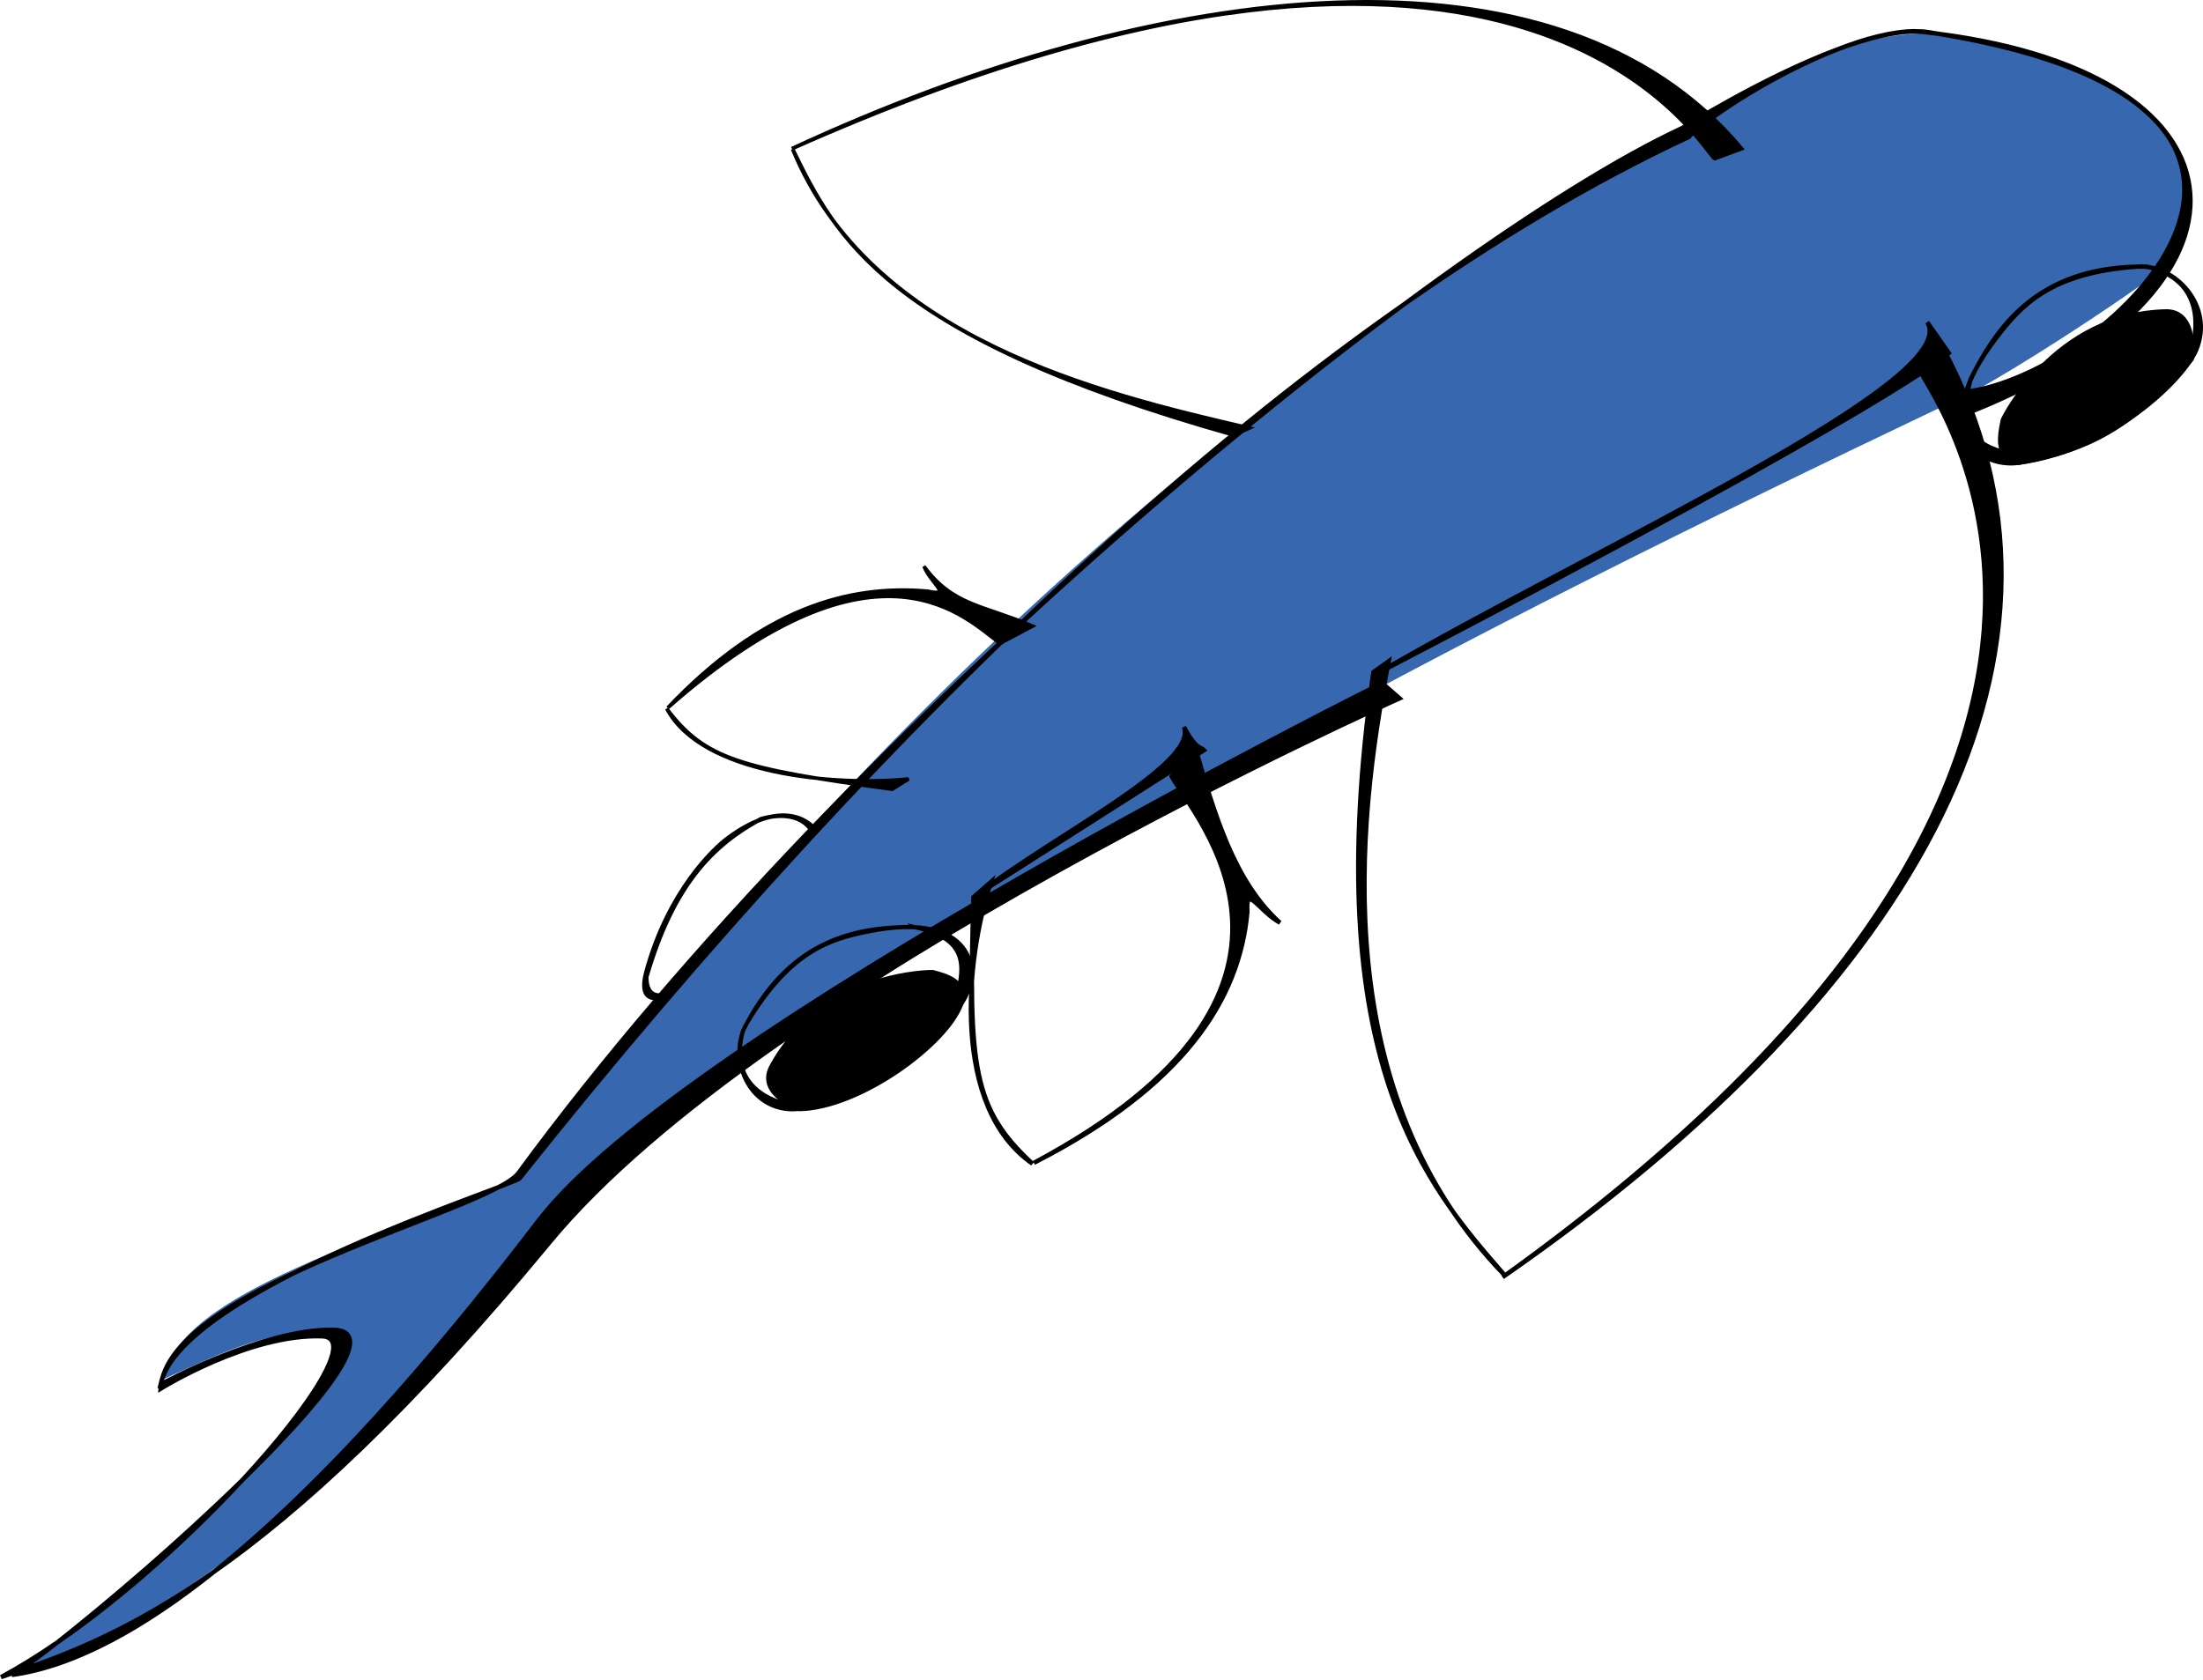
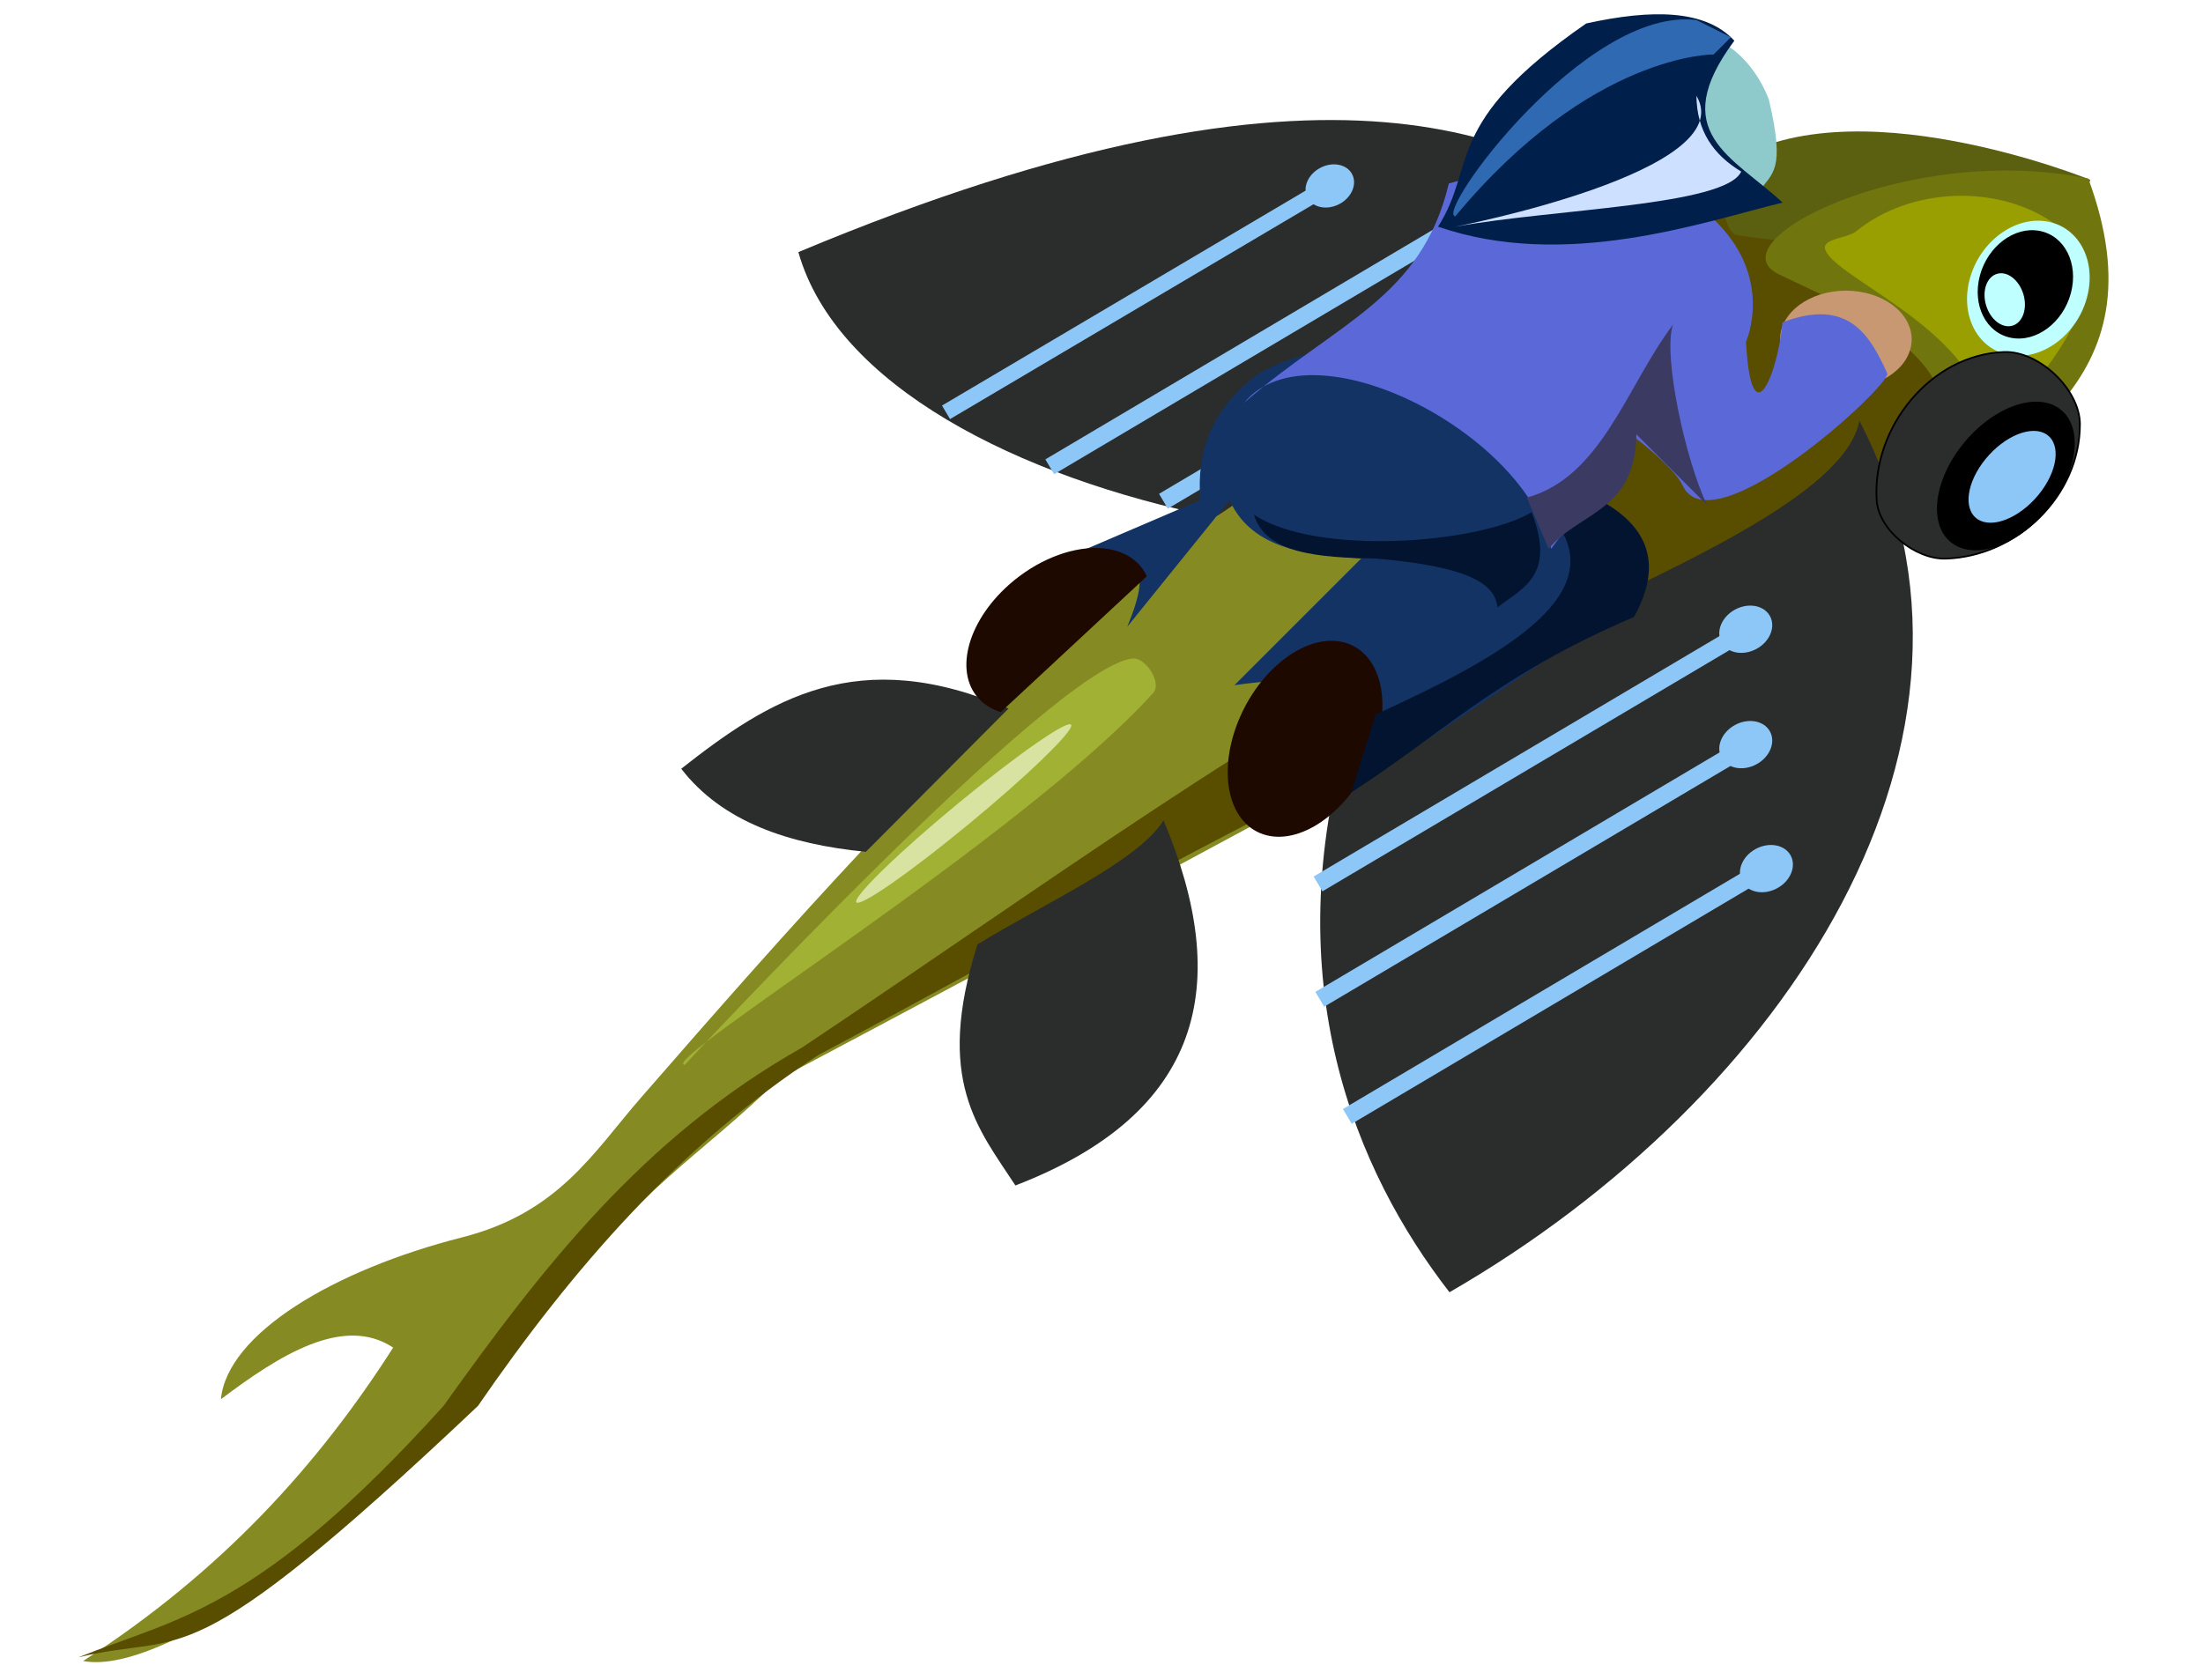
- <svg xmlns="http://www.w3.org/2000/svg" xmlns:xlink="http://www.w3.org/1999/xlink" width="332.05mm" height="253.165mm" viewBox="0 0 1176.556 897.043" id="svg2" version="1.1">
-   <defs id="defs4">
-     <linearGradient id="linearGradient4193">
-       <stop style="stop-color:#4bf5cd;stop-opacity:1;" offset="0" id="stop4195" />
-       <stop style="stop-color:#aff5cd;stop-opacity:0" offset="1" id="stop4197" />
-     </linearGradient>
-     <linearGradient id="linearGradient4169">
-       <stop id="stop4187" offset="0" style="stop-color:#747a8e;stop-opacity:1;" />
-       <stop id="stop4189" offset="1" style="stop-color:#747a8e;stop-opacity:0;" />
-     </linearGradient>
-     <linearGradient xlink:href="#linearGradient4169" id="linearGradient4175" x1="330.588" y1="438.831" x2="409.588" y2="300.831" gradientUnits="userSpaceOnUse" gradientTransform="translate(101,-2)" />
-     <radialGradient xlink:href="#linearGradient4193" id="radialGradient4199" cx="118.5" cy="270.862" fx="118.5" fy="270.862" r="9" gradientTransform="matrix(1.004576,0.03333385,-0.06867589,2.069672,119.0594,-295.6839)" gradientUnits="userSpaceOnUse" />
-   </defs>
+ <svg xmlns="http://www.w3.org/2000/svg" width="332.05mm" height="253.165mm" viewBox="0 0 1176.556 897.043" id="svg2" version="1.1">
+   <defs id="defs4" />
  <g id="layer2" style="display:none" transform="translate(265.421,-43.84092)">
    <rect style="fill:#5692d7;fill-opacity:1;stroke:none" id="rect2992" width="1021.081" height="1021.081" x="37.016" y="-450.887" transform="matrix(0.7071068,0.7071068,-0.7071068,0.7071068,0,0)" />
    <rect style="fill:#72ad1f;fill-opacity:1;stroke:none" id="rect3053" width="936.935" height="936.935" x="-582.555" y="94.607" transform="matrix(0.7687419,-0.6395591,0.7687419,0.6395591,0,0)" />
    <g transform="translate(-23.07678,-172.8644)" id="g3942">
      <g transform="translate(42.85715,-11.42857)" id="g3768">
        <path style="fill:#fc0a49;stroke:none" d="m -120.297,552.631 c -4.394,2.197 -72.505,51.266 -72.505,51.266 l 66.646,44.675 z" id="path2996" />
        <path style="fill:#fc0a49;stroke:none" d="m -137.142,588.517 c 46.14,-4.394 314.921,-45.407 314.921,-45.407 l -93.012,49.069 99.603,54.928 -320.048,-33.689 z" id="path2998" />
      </g>
      <g id="g3768-3" transform="matrix(0.7071068,0.7071068,-0.7071068,0.7071068,560.3604,-55.52378)">
        <path style="fill:#fc0a49;stroke:none" d="m -120.297,552.631 c -4.394,2.197 -72.505,51.266 -72.505,51.266 l 66.646,44.675 z" id="path2996-6" />
        <path style="fill:#fc0a49;stroke:none" d="m -137.142,588.517 c 46.14,-4.394 314.921,-45.407 314.921,-45.407 l -93.012,49.069 99.603,54.928 -320.048,-33.689 z" id="path2998-7" />
      </g>
      <g id="g3768-5" transform="matrix(0,1,-1,0,977.6115,265.6054)">
        <path style="fill:#fc0a49;stroke:none" d="m -120.297,552.631 c -4.394,2.197 -72.505,51.266 -72.505,51.266 l 66.646,44.675 z" id="path2996-3" />
        <path style="fill:#fc0a49;stroke:none" d="m -137.142,588.517 c 46.14,-4.394 314.921,-45.407 314.921,-45.407 l -93.012,49.069 99.603,54.928 -320.048,-33.689 z" id="path2998-5" />
      </g>
      <g id="g3768-3-6" transform="matrix(-0.7071068,0.7071068,0.7071068,0.7071068,186.6457,-63.64027)">
        <path style="fill:#fc0a49;stroke:none" d="m -120.297,552.631 c -4.394,2.197 -72.505,51.266 -72.505,51.266 l 66.646,44.675 z" id="path2996-6-2" />
        <path style="fill:#fc0a49;stroke:none" d="m -137.142,588.517 c 46.14,-4.394 314.921,-45.407 314.921,-45.407 l -93.012,49.069 99.603,54.928 -320.048,-33.689 z" id="path2998-7-9" />
      </g>
      <g id="g3768-3-6-1" transform="matrix(-0.7071068,-0.7071068,-0.7071068,0.7071068,1039.658,410.5504)">
        <path style="fill:#fc0a49;stroke:none" d="m -120.297,552.631 c -4.394,2.197 -72.505,51.266 -72.505,51.266 l 66.646,44.675 z" id="path2996-6-2-2" />
        <path style="fill:#fc0a49;stroke:none" d="m -137.142,588.517 c 46.14,-4.394 314.921,-45.407 314.921,-45.407 l -93.012,49.069 99.603,54.928 -320.048,-33.689 z" id="path2998-7-9-7" />
      </g>
      <g id="g3768-3-6-0" transform="matrix(0.7071068,-0.7071068,0.7071068,0.7071068,-287.545,410.5504)">
        <path style="fill:#fc0a49;stroke:none" d="m -120.297,552.631 c -4.394,2.197 -72.505,51.266 -72.505,51.266 l 66.646,44.675 z" id="path2996-6-2-9" />
        <path style="fill:#fc0a49;stroke:none" d="m -137.142,588.517 c 46.14,-4.394 314.921,-45.407 314.921,-45.407 l -93.012,49.069 99.603,54.928 -320.048,-33.689 z" id="path2998-7-9-3" />
      </g>
      <g id="g3768-5-6" transform="matrix(0,-1,-1,0,977.6115,935.7456)">
        <path style="fill:#fc0a49;stroke:none" d="m -120.297,552.631 c -4.394,2.197 -72.505,51.266 -72.505,51.266 l 66.646,44.675 z" id="path2996-3-0" />
        <path style="fill:#fc0a49;stroke:none" d="m -137.142,588.517 c 46.14,-4.394 314.921,-45.407 314.921,-45.407 l -93.012,49.069 99.603,54.928 -320.048,-33.689 z" id="path2998-5-6" />
      </g>
      <g transform="matrix(-1,0,0,1,716.1266,-3.022371)" id="g3768-2">
        <path style="fill:#fc0a49;stroke:none" d="m -120.297,552.631 c -4.394,2.197 -72.505,51.266 -72.505,51.266 l 66.646,44.675 z" id="path2996-61" />
        <path style="fill:#fc0a49;stroke:none" d="m -137.142,588.517 c 46.14,-4.394 314.921,-45.407 314.921,-45.407 l -93.012,49.069 99.603,54.928 -320.048,-33.689 z" id="path2998-8" />
      </g>
    </g>
  </g>
-   <g id="layer1" style="display:none" transform="translate(265.421,-43.84092)">
-     <path style="fill:url(#linearGradient4175);fill-opacity:1;fill-rule:evenodd;stroke:#506380;stroke-width:1px;stroke-linecap:butt;stroke-linejoin:miter;stroke-opacity:1" d="m 266.605,221.027 c -42.781,-0.744 -81.824,33.086 -64.178,55.049 18.466,22.982 326.06,155.196 380.367,228.392 59.659,80.411 93.893,83.18 119.537,94.219 -29.067,-17.339 -60.397,-53.152 -72.562,-69.936 0,0 -20,-24.286 36.946,3.039 -6.777,-28.098 -53.497,-34.547 -72.166,-42.533 -28.622,-12.244 -44.321,-50.489 -54.977,-63.182 -79.621,-94.842 -143.891,-141.172 -252.857,-200 -6.283,-3.392 -13.109,-4.927 -20.109,-5.049 z" id="path3336" />
-     <path style="fill:none;fill-rule:evenodd;stroke:#000000;stroke-width:1px;stroke-linecap:butt;stroke-linejoin:miter;stroke-opacity:1" d="M 266.714,293.219 65.286,494.648 C 173.381,516.184 284.333,455.279 392.429,367.505 Z" id="path3338" />
-     <path style="fill:none;fill-rule:evenodd;stroke:#000000;stroke-width:1px;stroke-linecap:butt;stroke-linejoin:miter;stroke-opacity:1" d="M 316.714,250.362 471,128.934 c 52.296,50.623 24.397,119.958 -37.143,197.143 z" id="path3340" />
-     <path style="fill:none;fill-rule:evenodd;stroke:#000000;stroke-width:1px;stroke-linecap:butt;stroke-linejoin:miter;stroke-opacity:1" d="m 428,390.362 -52.75,109.5 c 37.191,-7.616 77.431,-25.049 98.75,-81.5 z" id="path3347" />
-     <path style="fill:none;fill-rule:evenodd;stroke:#000000;stroke-width:1px;stroke-linecap:butt;stroke-linejoin:miter;stroke-opacity:1" d="m 466,355.362 c 5,-2 69,-35 69,-35 3.265,15.709 15.043,19.291 -35,68 z" id="path3349" />
-     <path style="fill:none;fill-rule:evenodd;stroke:#000000;stroke-width:1px;stroke-linecap:butt;stroke-linejoin:miter;stroke-opacity:1" d="m 239,259.362 c -2.93,7.263 -6.236,14.903 -4,17 l 17,5 7,-18 c -9.348,-2.368 -15.549,-12.903 -20,-4 z" id="path3351" />
-     <path style="fill:none;fill-rule:evenodd;stroke:#000000;stroke-width:1px;stroke-linecap:butt;stroke-linejoin:miter;stroke-opacity:1" d="m 276,233.362 c 8.834,-10.002 11.726,-10.239 18,-10 8.551,8.551 10.445,10.445 14,14 l -19,7 z" id="path3353" />
-     <circle style="fill:none;fill-rule:evenodd;stroke:#000000;stroke-width:1.189px;stroke-linecap:butt;stroke-linejoin:miter;stroke-opacity:1" id="path3355" cx="294.5" cy="256.862" r="21.405" />
-     <path style="fill:none;fill-rule:evenodd;stroke:#000000;stroke-width:1px;stroke-linecap:butt;stroke-linejoin:miter;stroke-opacity:1" d="m 251,283.362 c 35.319,38.363 48.974,43.586 47,34 14,-18 7.729,-20.021 14,-18 l 36,17 c -36,-17 -35.467,-2.741 -41,10 -6.456,27.562 52.636,22.349 80,33 l 14,-14 -49,-16 c 0,0 10.37,1.42 21,-4 19.052,-0.307 19.101,-10.116 23,-18 9,-4.297 18,6.656 27,12 -5.61,-9.842 17.196,1.609 -24,-29 -23.758,-24.849 -44.724,-31.818 -66,-38 l -16,3 -15,24 -13,17 c -4.674,-10.084 -12.1,-18.274 -30,-36 -8.965,5.567 -14.891,12.148 -8,23 z" id="path3359" />
-     <path style="fill:none;fill-rule:evenodd;stroke:#000000;stroke-width:1px;stroke-linecap:butt;stroke-linejoin:miter;stroke-opacity:1" d="m 399,343.362 c 4.899,-2.597 21,11 21,11 0,0 -0.502,5.901 -16,23 -2.769,3.055 -8.88,-0.304 -12,-3 -4.637,-4.007 -7,-17 -7,-17 6.609,-0.782 9.889,-8.222 14,-14 z" id="path3361" />
-     <ellipse style="fill:url(#radialGradient4199);fill-opacity:1;fill-rule:evenodd;stroke:#002665;stroke-width:1px;stroke-linecap:butt;stroke-linejoin:miter;stroke-opacity:0.013" id="path3367" cx="219.5" cy="268.862" rx="8.5" ry="17.5" />
+   <g id="layer5">
+     <path style="fill:#858b22;fill-opacity:1;fill-rule:evenodd;stroke:none;stroke-width:1px;stroke-linecap:butt;stroke-linejoin:miter;stroke-opacity:1" d="M 945.937,88.808 C 658.418,228.159 500.702,404.456 342.355,586.345 c -25.475,29.263 -43.99,61.564 -95.583,74.674 -68.669,17.45 -125.45,51.56 -128.793,86.476 30.99,-23.378 65.356,-45.209 91.995,-27.599 C 170.136,782.289 118.488,839.621 44.382,887.328 89.864,896.079 205.756,809.997 290.93,701.497 341.322,633.732 374.53,617.516 416.044,576.384 653.875,450.341 861.852,336.24 1076.57,219.442 Z" id="path5625" />
+     <path style="fill:#594d00;fill-opacity:1;fill-rule:evenodd;stroke:none;stroke-width:1px;stroke-linecap:butt;stroke-linejoin:miter;stroke-opacity:1" d="M 956.274,88.683 1077.707,208.277 757.564,416.187 C 788.111,314.661 789.83,232.355 660.049,237.716 760.026,186.648 891.338,100.328 956.274,88.683 Z" id="path5643" />
+     <path style="fill:#594d00;fill-opacity:1;fill-rule:evenodd;stroke:none;stroke-width:1px;stroke-linecap:butt;stroke-linejoin:miter;stroke-opacity:1" d="M 788.842,331.551 C 686.906,378.367 552.868,476.546 428.22,559.699 342.722,607.972 288.635,678.682 236.87,751.05 137.515,861.077 94.404,864.239 41.84,885.363 100.475,871.045 97.072,900.704 255.269,751.05 305.538,678.045 362.727,611.96 437.42,563.379 555.487,500.927 664.947,435.605 796.202,377.549 Z" id="path5645" />
  </g>
-   <g id="layer4" transform="translate(265.421,-43.84092)">
-     <path style="fill:#3767af;fill-opacity:1;fill-rule:evenodd;stroke:none;stroke-width:1px;stroke-linecap:butt;stroke-linejoin:miter;stroke-opacity:1" d="m 772.946,260.536 c 23.553,-8.165 120.741,-73.385 117.187,-74.274 42.129,-75.158 -45.172,-113.859 -107.384,-123.282 -42.548,-6.444 -89.835,10.865 -140.195,44.057 -213.282,122.189 -420.237,287.066 -628.851,564.48 -75.019,34.335 -184.763,62.543 -191.461,108.935 31.238,-13.813 61.909,-30.462 97.381,-23.107 10.245,21.389 -63.557,89.471 -171.655,176.606 21.004,-4.128 137.494,-40.762 300.396,-259.133 218.858,-163.907 466.3,-291.276 724.581,-414.282 z" id="path6518-1" />
-     <path style="fill:#000000;fill-rule:evenodd;stroke:#000000;stroke-width:1.999px;stroke-linecap:butt;stroke-linejoin:miter;stroke-opacity:1" d="M 664.73,123.242 C 566.866,6.079 353.719,32.135 157.499,123.269 553.046,-52.668 644.704,126.609 650.388,128.577 Z" id="path6328-3-2-2" />
-     <path style="fill:#000000;fill-rule:evenodd;stroke:#000000;stroke-width:2.334px;stroke-linecap:butt;stroke-linejoin:miter;stroke-opacity:1" d="m 772.08,229.4 c 86.272,160.481 -9.251,340.359 -235.014,496.734 389.7,-279.716 221.583,-479.425 222.071,-485.998 z" id="path6328-3-7" />
-     <path style="fill:#000000;fill-rule:evenodd;stroke:#000000;stroke-width:2.334px;stroke-linecap:butt;stroke-linejoin:miter;stroke-opacity:1" d="m 373.521,445.395 c 9.406,31.878 19.688,68.833 44.646,91.38 -11.48,-6.418 -18.338,-21.088 -17.388,-5.753 -4.251,46.985 -33.996,93.14 -114.034,134.025 172.398,-92.055 85.546,-184.563 73.568,-206.449 z" id="path6362-0" />
-     <path style="fill:#000000;fill-opacity:1;fill-rule:evenodd;stroke:#000000;stroke-width:2.334px;stroke-linecap:butt;stroke-linejoin:miter;stroke-opacity:1" d="m 757.391,60.508 c 2.514,-0.003 4.915,0.164 7.176,0.515 1.708,0.265 3.322,0.555 4.992,0.83 -2.432,-0.314 -4.884,-0.62 -7.381,-0.898 -12.351,-1.374 -29.104,2.828 -46.451,9.328 15.019,-5.875 29.664,-9.758 41.664,-9.774 z m -41.664,9.774 c -32.169,12.584 -64.815,33.45 -79.578,46.758 l -3.327,-4.66 c 0,0 43.027,-27.157 82.905,-42.098 z m 53.832,-8.43 c 173.109,22.386 180.456,136.825 17.128,202.177 l -6.15,-10.568 c 73.15,-4.027 235.985,-150.961 -10.978,-191.609 z m -136.782,50.481 3.395,4.842 C 428.466,214.316 207.167,428.36 12.076,673.339 c -2.998,3.764 -180.533,59.271 -191.746,110.049 0,0 54.881,-29.813 92.201,-29.177 25.097,0.427 -5.952,38.672 -48.58,80.356 37.78,-40.803 59.931,-76.217 42.745,-76.855 -39.07,-1.451 -86.365,28.01 -86.365,28.01 3.401,-55.253 176.144,-94.831 191.204,-115.343 C 190.049,427.23 501.222,173.641 632.777,112.333 Z m -768.827,722.234 c -27.631,29.842 -63.595,62.517 -98.747,86.657 26.27,-20.486 65.818,-54.456 98.747,-86.657 z m -98.747,86.657 c -8.664,6.757 -16.099,12.263 -21.072,15.455 -3.059,1.061 -6.089,2.102 -8.999,3.1 9.8,-5.267 19.903,-11.572 30.071,-18.555 z m -21.072,15.455 c 27.32,-9.477 60.784,-22.315 104.569,-53.048 -36.421,29.034 -73.526,50.275 -107.733,54.981 0.915,-0.515 1.994,-1.182 3.164,-1.933 z m 104.569,-53.048 c 68.018,-54.222 133.647,-135.681 173.538,-187.775 77.584,-101.318 450.5,-287.106 450.5,-287.106 l 9.337,8.17 c 0,0 -338.659,150.758 -454.001,290.608 -74.745,90.626 -132.858,143.455 -179.373,176.104 z" id="path6400-9" />
-     <path style="fill:#000000;fill-rule:evenodd;stroke:#000000;stroke-width:2.334px;stroke-linecap:butt;stroke-linejoin:miter;stroke-opacity:1" d="M 763.868,215.972 C 783.221,247.512 585.542,336.427 469.909,403.731 752.149,256.834 775.422,232.477 775.422,232.477 Z" id="path6406-3" />
-     <path style="fill:#000000;fill-rule:evenodd;stroke:#000000;stroke-width:2.334px;stroke-linecap:butt;stroke-linejoin:miter;stroke-opacity:1" d="m 366.917,432.191 c 7.613,20.008 -72.304,59.419 -109.76,89.128 l 120.488,-76.749 c -1.699,-1.803 -4.126,0 -10.728,-12.379 z" id="path6410-6" />
-     <path style="fill:#000000;fill-rule:evenodd;stroke:#000000;stroke-width:2.334px;stroke-linecap:butt;stroke-linejoin:miter;stroke-opacity:1" d="m 468.069,402.916 c -29.644,208.648 28.577,274.445 70.592,322.686 -94.961,-97.038 -79.826,-240.654 -62.423,-328.521 z" id="path6412-0" />
-     <path style="fill:#000000;fill-rule:evenodd;stroke:#000000;stroke-width:2.334px;stroke-linecap:butt;stroke-linejoin:miter;stroke-opacity:1" d="m 286.002,665.513 c -31.771,-29.392 -34.334,-51.409 -31.512,-142.386 l 9.337,-8.17 c -13.618,41.279 -21.464,120.364 22.175,150.556 z" id="path6414-6" />
-     <path style="fill:#000000;fill-rule:evenodd;stroke:#000000;stroke-width:1.999px;stroke-linecap:butt;stroke-linejoin:miter;stroke-opacity:1" d="M 393.422,276.211 C 207.112,223.701 180.637,170.034 157.919,123.495 199.268,224.462 321.182,253.862 401.69,272.513 Z" id="path6412-9-2" />
-     <path style="fill:#000000;fill-rule:evenodd;stroke:#000000;stroke-width:1.894px;stroke-linecap:butt;stroke-linejoin:miter;stroke-opacity:1" d="m 286.074,378.296 c -26.521,-11.323 -42.521,-10.799 -58.021,-31.907 3.633,9.14 15.387,16.16 1.993,13.272 -42.313,-3.725 -88.431,9.262 -138.841,62.302 113.759,-100.21 160.313,-46.19 177.538,-34.466 z" id="path6362-1-6" />
-     <path style="fill:#000000;fill-rule:evenodd;stroke:#000000;stroke-width:1.894px;stroke-linecap:butt;stroke-linejoin:miter;stroke-opacity:1" d="m 90.661,422.426 c 20.341,26.969 39.358,31.975 120.327,43.059 l 8.888,-5.505 c -38.934,3.8 -110.279,-1.976 -129.215,-37.554 z" id="path6414-2-1" />
-     <g id="g6468-8" transform="matrix(-2.334197,0,0,2.334197,1373.738,-444.6763)">
-       <path id="path6460-7" d="m 213.193,270.303 c -8.541,-0.59 -17.687,8.976 -13.436,19.092 2.746,6.535 19.047,22.866 40.66,25.809 9.575,1.304 20.581,-8.193 5.303,-28.283 -5.71,-7.508 -12.34,-15.223 -32.527,-16.617 z m 38.184,25.808 c 2.913,11.086 -0.577,15.128 -8.838,16.971 l -41.721,-23.687 c -1.289,-3.999 -3.321,-16.042 10.254,-19.092 23.773,-0.299 33.676,12.441 40.305,25.809 z" style="fill:#000000;fill-rule:evenodd;stroke:#000000;stroke-width:1px;stroke-linecap:butt;stroke-linejoin:miter;stroke-opacity:1" />
-       <path id="path6462-92" d="m 206.475,280.555 c 25.888,0.466 37.477,24.749 37.477,24.749 1.366,6.245 0.726,8.344 -3.536,9.899 -16.238,-2.839 -26.134,-8.243 -39.598,-23.688 0,0 -1.503,-10.847 5.657,-10.96 z" style="fill:#000000;fill-rule:evenodd;stroke:#000000;stroke-width:1px;stroke-linecap:butt;stroke-linejoin:miter;stroke-opacity:1" />
-     </g>
-     <g id="g6468-7-0" transform="matrix(1.036352,-2.01587,1.921098,0.9948838,-606.6941,751.1501)">
-       <path id="path6460-0-2" d="m 213.193,270.303 c -8.541,-0.59 -17.687,8.976 -13.436,19.092 2.746,6.535 19.047,22.866 40.66,25.809 9.575,1.304 20.581,-8.193 5.303,-28.283 -5.71,-7.508 -12.34,-15.223 -32.527,-16.617 z m 38.184,25.808 c 2.913,11.086 -0.577,15.128 -8.838,16.971 l -41.721,-23.687 c -1.289,-3.999 -3.321,-16.042 10.254,-19.092 23.773,-0.299 33.676,12.441 40.305,25.809 z" style="fill:#000000;fill-rule:evenodd;stroke:#000000;stroke-width:1px;stroke-linecap:butt;stroke-linejoin:miter;stroke-opacity:1" />
-       <path id="path6462-9-3" d="m 206.475,280.555 c 25.888,0.466 37.477,24.749 37.477,24.749 1.366,6.245 0.726,8.344 -3.536,9.899 -10.078,1.444 -32.93,-10.63 -39.598,-23.688 0,0 -1.503,-10.847 5.657,-10.96 z" style="fill:#000000;fill-rule:evenodd;stroke:#000000;stroke-width:1px;stroke-linecap:butt;stroke-linejoin:miter;stroke-opacity:1" />
-     </g>
-     <path style="fill:#000000;fill-rule:evenodd;stroke:#000000;stroke-width:2.214px;stroke-linecap:butt;stroke-linejoin:miter;stroke-opacity:1" d="m 79.816,562.748 c -5.143,18.703 8.157,13.722 8.157,13.722 14.193,-15.529 46.507,-50.4 81.646,-89.881 0,0 -14.051,-19.004 -46.443,5.051 -7.301,5.422 -31.483,27.918 -43.36,71.108 z m 61.131,-81.39 c 21.391,-5.944 27.029,6.313 27.029,6.313 l -79.131,87.58 c 0,0 -9.085,3.031 -9.023,-9.48 14.456,-49.739 35.811,-70.748 61.125,-84.413 z" id="path6460-0-6-7" />
+   <g id="layer3">
+     <path style="fill:#2b2c2c;fill-opacity:1;fill-rule:evenodd;stroke:none;stroke-width:1px;stroke-linecap:butt;stroke-linejoin:miter;stroke-opacity:1" d="m 720.765,388.588 c -40.087,136.085 3.627,237.631 53.357,301.745 C 953.459,586.835 1081.005,393.837 993.072,224.836 982.383,279.42 811.534,334.004 720.765,388.588 Z" id="path5616" />
+     <path style="fill:#2b2c2c;fill-opacity:1;fill-rule:evenodd;stroke:none;stroke-width:1px;stroke-linecap:butt;stroke-linejoin:miter;stroke-opacity:1" d="M 880.837,119.962 C 821.435,75.049 714.38,14.124 426.38,134.681 c 20.149,71.251 117.094,120.228 222.629,141.673 z" id="path5618" />
+     <path style="fill:#2b2c2c;fill-opacity:1;fill-rule:evenodd;stroke:none;stroke-width:1px;stroke-linecap:butt;stroke-linejoin:miter;stroke-opacity:1" d="m 621.411,438.265 c -13.813,22.079 -63.498,44.158 -99.355,66.237 -23.084,72.761 0.67,98.685 20.239,128.793 100.27,-38.618 116.055,-107.409 79.116,-195.03 z" id="path5621" />
+     <path style="fill:#2b2c2c;fill-opacity:1;fill-rule:evenodd;stroke:none;stroke-width:1px;stroke-linecap:butt;stroke-linejoin:miter;stroke-opacity:1" d="m 538.615,378.534 c -80.555,-34.889 -127.778,-4.856 -174.791,32.133 21.857,28.336 57.32,40.315 98.593,44.381 z" id="path5623" />
+     <rect style="opacity:1;fill:#8cc7f8;fill-opacity:1;stroke:none;stroke-width:5;stroke-miterlimit:4;stroke-dasharray:none;stroke-opacity:1" id="rect5694" width="259.427" height="9.2" x="364.792" y="760.534" transform="matrix(0.8602472,-0.5098771,0.5098771,0.8602472,0,0)" />
+     <rect style="opacity:1;fill:#8cc7f8;fill-opacity:1;stroke:none;stroke-width:5;stroke-miterlimit:4;stroke-dasharray:none;stroke-opacity:1" id="rect5694-9" width="259.427" height="9.2" x="334.156" y="814.026" transform="matrix(0.8602472,-0.5098771,0.5098771,0.8602472,0,0)" />
+     <rect style="opacity:1;fill:#8cc7f8;fill-opacity:1;stroke:none;stroke-width:5;stroke-miterlimit:4;stroke-dasharray:none;stroke-opacity:1" id="rect5694-1" width="259.427" height="9.2" x="314.922" y="875.345" transform="matrix(0.8602472,-0.5098771,0.5098771,0.8602472,0,0)" />
+     <ellipse style="opacity:1;fill:#8cc7f8;fill-opacity:1;stroke:none;stroke-width:5;stroke-miterlimit:4;stroke-dasharray:none;stroke-opacity:1" id="path5729" cx="662.732" cy="736.932" rx="14.719" ry="11.959" transform="matrix(0.8812347,-0.4726789,0.4726789,0.8812347,0,0)" />
+     <ellipse style="opacity:1;fill:#8cc7f8;fill-opacity:1;stroke:none;stroke-width:5;stroke-miterlimit:4;stroke-dasharray:none;stroke-opacity:1" id="path5729-2" cx="633.598" cy="791.249" rx="14.719" ry="11.959" transform="matrix(0.8812347,-0.4726789,0.4726789,0.8812347,0,0)" />
+     <ellipse style="opacity:1;fill:#8cc7f8;fill-opacity:1;stroke:none;stroke-width:5;stroke-miterlimit:4;stroke-dasharray:none;stroke-opacity:1" id="path5729-7" cx="612.017" cy="854.837" rx="14.719" ry="11.959" transform="matrix(0.8812347,-0.4726789,0.4726789,0.8812347,0,0)" />
+     <rect style="opacity:1;fill:#8cc7f8;fill-opacity:1;stroke:none;stroke-width:5;stroke-miterlimit:4;stroke-dasharray:none;stroke-opacity:1" id="rect5694-1-0" width="237.427" height="8.409" x="321.843" y="442.543" transform="matrix(0.8607949,-0.508952,0.5108027,0.8596979,0,0)" />
+     <ellipse style="opacity:1;fill:#8cc7f8;fill-opacity:1;stroke:none;stroke-width:5;stroke-miterlimit:4;stroke-dasharray:none;stroke-opacity:1" id="path5729-7-9" cx="578.477" cy="422.65" rx="13.472" ry="10.931" transform="matrix(0.8817168,-0.471779,0.4735795,0.8807511,0,0)" />
+     <rect style="opacity:1;fill:#8cc7f8;fill-opacity:1;stroke:none;stroke-width:5;stroke-miterlimit:4;stroke-dasharray:none;stroke-opacity:1" id="rect5694-1-3" width="259.427" height="9.2" x="355.141" y="495.768" transform="matrix(0.8602472,-0.5098771,0.5098771,0.8602472,0,0)" />
+     <ellipse style="opacity:1;fill:#8cc7f8;fill-opacity:1;stroke:none;stroke-width:5;stroke-miterlimit:4;stroke-dasharray:none;stroke-opacity:1" id="path5729-7-6" cx="635.992" cy="473.889" rx="14.719" ry="11.959" transform="matrix(0.8812347,-0.4726789,0.4726789,0.8812347,0,0)" />
+     <rect style="opacity:1;fill:#8cc7f8;fill-opacity:1;stroke:none;stroke-width:5;stroke-miterlimit:4;stroke-dasharray:none;stroke-opacity:1" id="rect5694-1-06" width="259.427" height="9.2" x="397.992" y="542.554" transform="matrix(0.8602472,-0.5098771,0.5098771,0.8602472,0,0)" />
+     <ellipse style="opacity:1;fill:#8cc7f8;fill-opacity:1;stroke:none;stroke-width:5;stroke-miterlimit:4;stroke-dasharray:none;stroke-opacity:1" id="path5729-7-2" cx="680.801" cy="518.802" rx="14.719" ry="11.959" transform="matrix(0.8812347,-0.4726789,0.4726789,0.8812347,0,0)" />
+     <path style="fill:#a0b133;fill-opacity:1;fill-rule:evenodd;stroke:none;stroke-width:1px;stroke-linecap:butt;stroke-linejoin:miter;stroke-opacity:1" d="m 604.851,351.79 c -41.607,4.021 -239.188,217.109 -239.188,217.109 -15.191,-1.381 180.647,-121.837 250.227,-198.71 4.8,-5.303 -3.92,-19.087 -11.039,-18.399 z" id="path5786" />
+     <ellipse style="display:inline;opacity:1;fill:#d8e2a1;fill-opacity:1;stroke:none;stroke-width:5;stroke-miterlimit:4;stroke-dasharray:none;stroke-opacity:1" id="path7045-0-1" cx="362.904" cy="705.448" rx="74.392" ry="6.476" transform="matrix(0.7718864,-0.6357605,0.3325188,0.9430966,0,0)" />
  </g>
-   <g id="layer3" transform="translate(265.421,-43.84092)" />
+   <g id="layer1">
+     <path style="fill:#5b5f10;fill-opacity:1;fill-rule:evenodd;stroke:none;stroke-width:1px;stroke-linecap:butt;stroke-linejoin:miter;stroke-opacity:1" d="m 926.835,125.481 c -10.351,-6.834 -5.52,-36.798 -5.52,-36.798 65.272,-45.46 195.03,7.36 195.03,7.36 -15.666,57.277 -189.51,29.439 -189.51,29.439 z" id="path5483" />
+     <path style="display:inline;fill:#70750e;fill-opacity:1;fill-rule:evenodd;stroke:none;stroke-width:1px;stroke-linecap:butt;stroke-linejoin:miter;stroke-opacity:1" d="m 950.225,146.636 c -36.124,-17.159 68.809,-71.005 165.066,-51.255 41.736,112.892 -48.002,141.776 -93.047,189.51 20.669,-76.172 23.45,-75.879 -19.45,-113.286 z" id="path5465" />
+     <path style="fill:#9a9f00;fill-opacity:1;fill-rule:evenodd;stroke:none;stroke-width:1px;stroke-linecap:butt;stroke-linejoin:miter;stroke-opacity:1" d="m 991.232,123.641 c 29.011,-23.749 76.326,-25.639 106.715,-3.68 27.381,19.786 14.828,50.31 -5.52,77.276 -8.334,11.045 -30.094,27.673 -34.958,14.719 -15.389,-40.982 -79.661,-65.34 -82.796,-79.116 -1.217,-5.349 12.314,-5.725 16.559,-9.2 z" id="path5612" />
+     <ellipse style="display:inline;opacity:1;fill:#c0ffff;fill-opacity:1;stroke:none;stroke-width:5;stroke-miterlimit:4;stroke-dasharray:none;stroke-opacity:1" id="path4880-36" cx="36.657" cy="1089.89" rx="37.062" ry="31.636" transform="matrix(0.2716387,-0.9623993,0.9848043,0.1736679,0,0)" />
+     <ellipse style="display:inline;opacity:1;fill:#000000;fill-opacity:1;stroke:none;stroke-width:5;stroke-miterlimit:4;stroke-dasharray:none;stroke-opacity:1" id="path4880-3-7" cx="52.638" cy="1087.313" rx="29.55" ry="24.75" transform="matrix(0.2557448,-0.9667443,0.9824526,0.1865124,0,0)" />
+     <ellipse style="display:inline;opacity:1;fill:#c0ffff;fill-opacity:1;stroke:none;stroke-width:5;stroke-miterlimit:4;stroke-dasharray:none;stroke-opacity:1" id="path4880-6-5" cx="-464.212" cy="978.438" rx="14.448" ry="10.392" transform="matrix(-0.2895453,-0.9571643,0.9568883,-0.2904561,0,0)" />
+     <path style="fill:#2b2c2c;fill-opacity:1;fill-rule:evenodd;stroke:#000000;stroke-width:0.92px;stroke-linecap:butt;stroke-linejoin:miter;stroke-opacity:1" d="m 1002.271,267.154 c 1.008,16.067 20.706,31.747 36.798,31.278 38.157,-1.11 71.766,-33.584 71.756,-71.756 -0.01,-18.653 -21.836,-39.269 -40.478,-38.638 -39.047,1.322 -70.523,40.124 -68.076,79.116 z" id="path5577" />
+     <ellipse style="opacity:1;fill:#000000;fill-opacity:1;stroke:none;stroke-width:5;stroke-miterlimit:4;stroke-dasharray:none;stroke-opacity:1" id="path5579" cx="983.067" cy="-495.831" rx="28.519" ry="45.998" transform="matrix(0.764723,0.6443591,-0.6443591,0.764723,0,0)" />
+     <ellipse style="display:inline;opacity:1;fill:#8cc7f8;fill-opacity:1;stroke:none;stroke-width:5;stroke-miterlimit:4;stroke-dasharray:none;stroke-opacity:1" id="path6755-3" cx="395.491" cy="996.53" rx="29.188" ry="17.059" transform="matrix(0.6339187,-0.7733996,0.8267639,0.5625491,0,0)" />
+   </g>
+   <g id="layer6">
+     <path style="fill:#133365;fill-opacity:1;fill-rule:evenodd;stroke:none;stroke-width:1px;stroke-linecap:butt;stroke-linejoin:miter;stroke-opacity:1" d="m 672.291,199.507 c -25.603,18.752 -33.321,41.975 -31.224,67.653 l -72.857,31.224 c 41.408,-7.854 47.84,2.717 33.826,36.428 l 54.642,-67.653 c 13.355,29.845 49.997,28.99 70.255,31.224 L 659.281,366.036 c 51.81,-7.325 87.938,-1.581 57.244,59.846 L 867.443,324.404 864.841,277.568 C 805.73,227.875 751.179,156.905 672.291,199.507 Z" id="path5666" />
+     <path style="fill:#8ec9cb;fill-opacity:1;fill-rule:evenodd;stroke:none;stroke-width:1px;stroke-linecap:butt;stroke-linejoin:miter;stroke-opacity:1" d="m 904.179,19.899 c 13.853,-3.033 32.008,11.292 40.478,33.118 9.106,38.74 1.834,39.153 -5.52,49.677 L 876.58,60.377 Z" id="path5660" />
+     <ellipse style="opacity:1;fill:#c79871;fill-opacity:1;stroke:none;stroke-width:5;stroke-miterlimit:4;stroke-dasharray:none;stroke-opacity:1" id="path5662" cx="985.835" cy="181.293" rx="35.127" ry="26.02" />
+     <path style="fill:#5b68d8;fill-opacity:1;fill-rule:evenodd;stroke:none;stroke-width:1px;stroke-linecap:butt;stroke-linejoin:miter;stroke-opacity:1" d="m 914.279,116.242 c 33.965,31.501 18.214,66.352 18.214,66.352 2.826,52.24 16.919,17.353 19.515,-10.408 35.654,-13.56 46.894,7.626 55.943,27.321 1.192,7.151 -93.671,93.684 -109.285,59.846 -4.495,-9.741 -26.02,-26.02 -26.02,-26.02 l -44.234,59.846 C 815.088,230.963 700.149,172.154 664.485,215.119 714.159,171.992 759.156,159.408 773.77,98.028 l 75.459,-20.816 c 29.692,10.343 65.051,39.03 65.051,39.03 z" id="path5664" />
+     <path style="fill:#001f4b;fill-opacity:1;fill-rule:evenodd;stroke:none;stroke-width:1px;stroke-linecap:butt;stroke-linejoin:miter;stroke-opacity:1" d="m 847.142,12.539 c -77.357,53.589 -58.036,75.565 -79.116,108.554 67.851,23.357 140.481,-2.159 183.991,-12.879 C 925.293,83.448 889.812,70.802 926.258,21.739 910.833,4.988 882.134,4.831 847.142,12.539 Z" id="path5648" />
+     <path style="fill:#cee0ff;fill-opacity:1;fill-rule:evenodd;stroke:none;stroke-width:1px;stroke-linecap:butt;stroke-linejoin:miter;stroke-opacity:1" d="M 906.019,51.177 C 929.938,91.655 777.225,121.094 777.225,121.094 829.556,111.566 921.493,109.96 929.938,91.655 915.106,82.735 906.145,69.901 906.019,51.177 Z" id="path5656" />
+     <path style="fill:#2e69b2;fill-opacity:1;fill-rule:evenodd;stroke:none;stroke-width:1px;stroke-linecap:butt;stroke-linejoin:miter;stroke-opacity:1" d="M 906.019,10.699 C 846.772,3.287 766.018,113.973 777.225,115.574 c 72.49,-87.31 137.993,-86.476 137.993,-86.476 l 9.2,-9.2 z" id="path5658" />
+     <ellipse style="opacity:1;fill:#1e0900;fill-opacity:1;stroke:none;stroke-width:5;stroke-miterlimit:4;stroke-dasharray:none;stroke-opacity:1" id="path5668" cx="800.015" cy="153.77" rx="36.647" ry="55.711" transform="matrix(0.9483434,0.3172455,-0.4011135,0.9160284,0,0)" />
+     <path style="opacity:1;fill:#1e0900;fill-opacity:1;stroke:none;stroke-width:5;stroke-miterlimit:4;stroke-dasharray:none;stroke-opacity:1" d="m 586.211,292.751 a 36.388,55.88 52.22 0 0 -47.322,19.596 36.388,55.88 52.22 0 0 -14.947,62.102 36.388,55.88 52.22 0 0 10.541,5.959 l 78.016,-72.553 a 36.388,55.88 52.22 0 0 -5.259,-7.409 36.388,55.88 52.22 0 0 -21.029,-7.695 z" id="path5668-5" />
+     <path style="fill:#031430;fill-opacity:1;fill-rule:evenodd;stroke:none;stroke-width:1px;stroke-linecap:butt;stroke-linejoin:miter;stroke-opacity:1" d="m 833.616,282.772 c 22.349,37.213 -32.157,68.515 -98.877,98.877 l -13.01,41.632 c 48.504,-31.224 77.801,-62.449 150.917,-93.673 15.537,-28.019 7.868,-48.303 -18.214,-62.449 z" id="path5688" />
+     <path style="fill:#031430;fill-opacity:1;fill-rule:evenodd;stroke:none;stroke-width:1px;stroke-linecap:butt;stroke-linejoin:miter;stroke-opacity:1" d="m 669.689,274.966 c 33.492,22.126 119.628,15.575 148.315,-1.301 13.072,33.664 -4.667,40.367 -18.214,50.739 -1.447,-11.372 -12.077,-21.519 -65.051,-26.02 -30.176,-0.527 -58.726,-2.447 -65.051,-23.418 z" id="path5690" />
+     <path style="fill:#3a3a63;fill-opacity:1;fill-rule:evenodd;stroke:none;stroke-width:1px;stroke-linecap:butt;stroke-linejoin:miter;stroke-opacity:1" d="m 893.463,173.487 c -5.503,16.62 6.898,72.927 18.214,96.275 l -37.729,-37.729 c -0.56,41.455 -30.742,41.439 -46.836,61.147 l -11.709,-27.321 c 40.104,-11.073 53.37,-59.72 78.061,-92.372 z" id="path5692" />
+   </g>
</svg>
